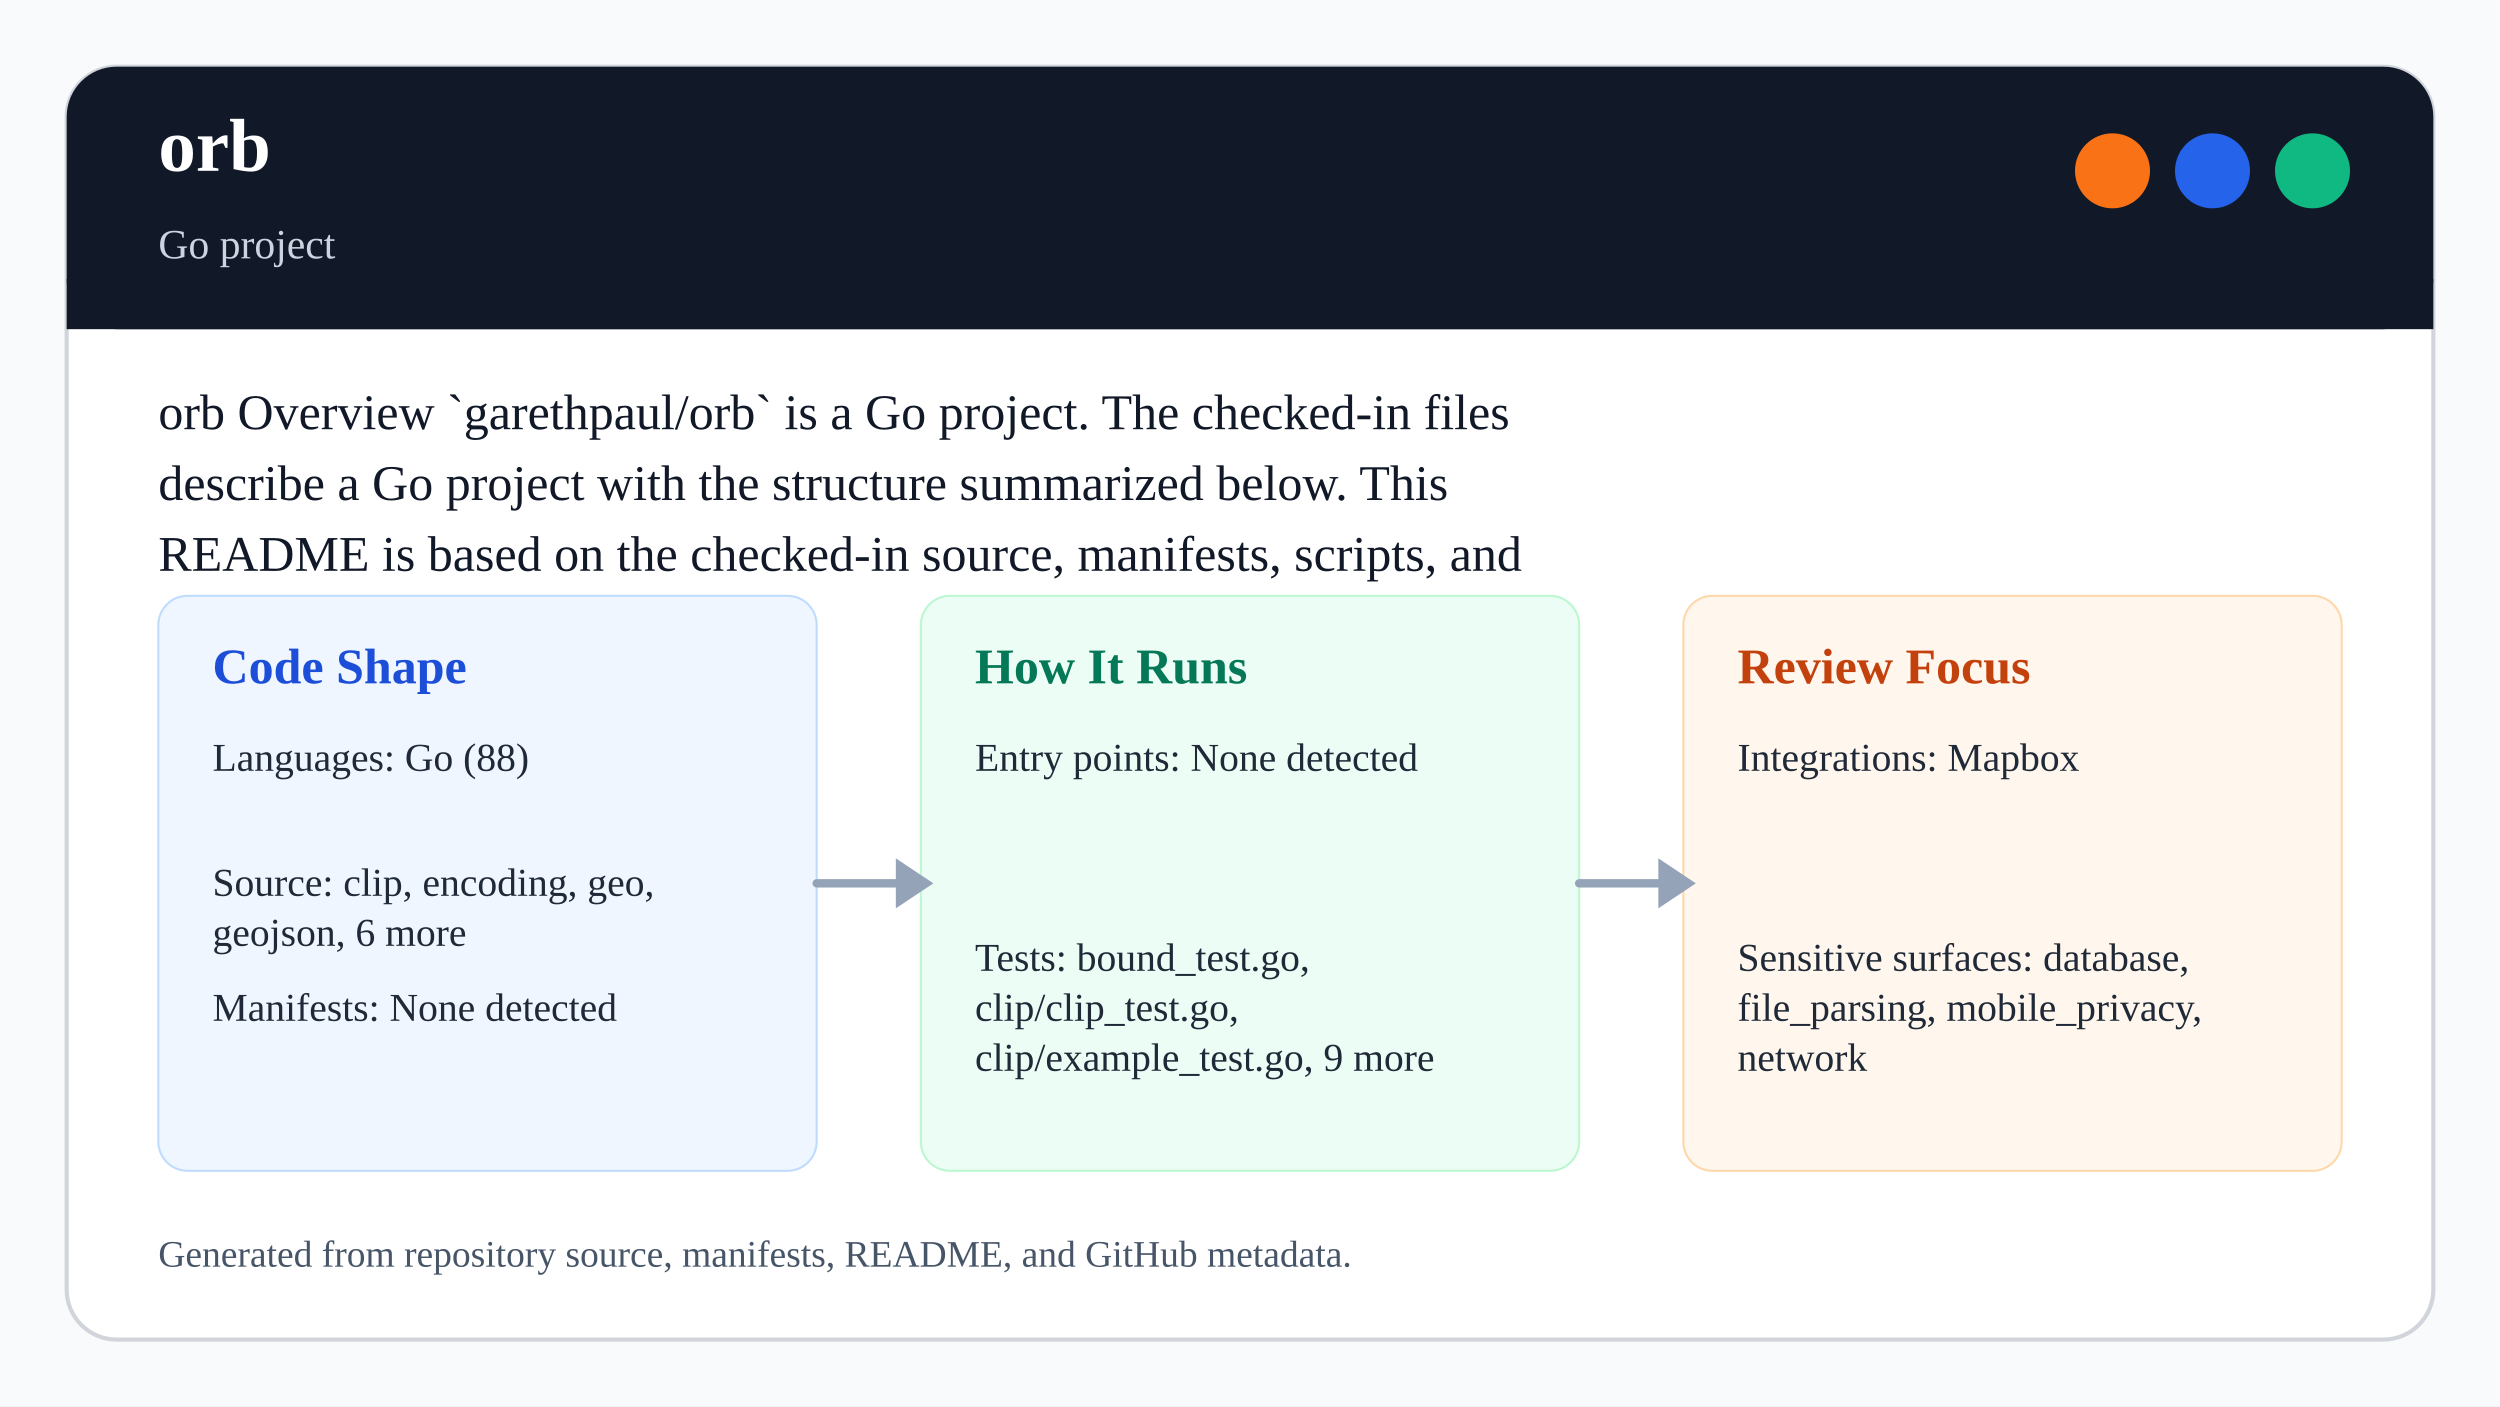
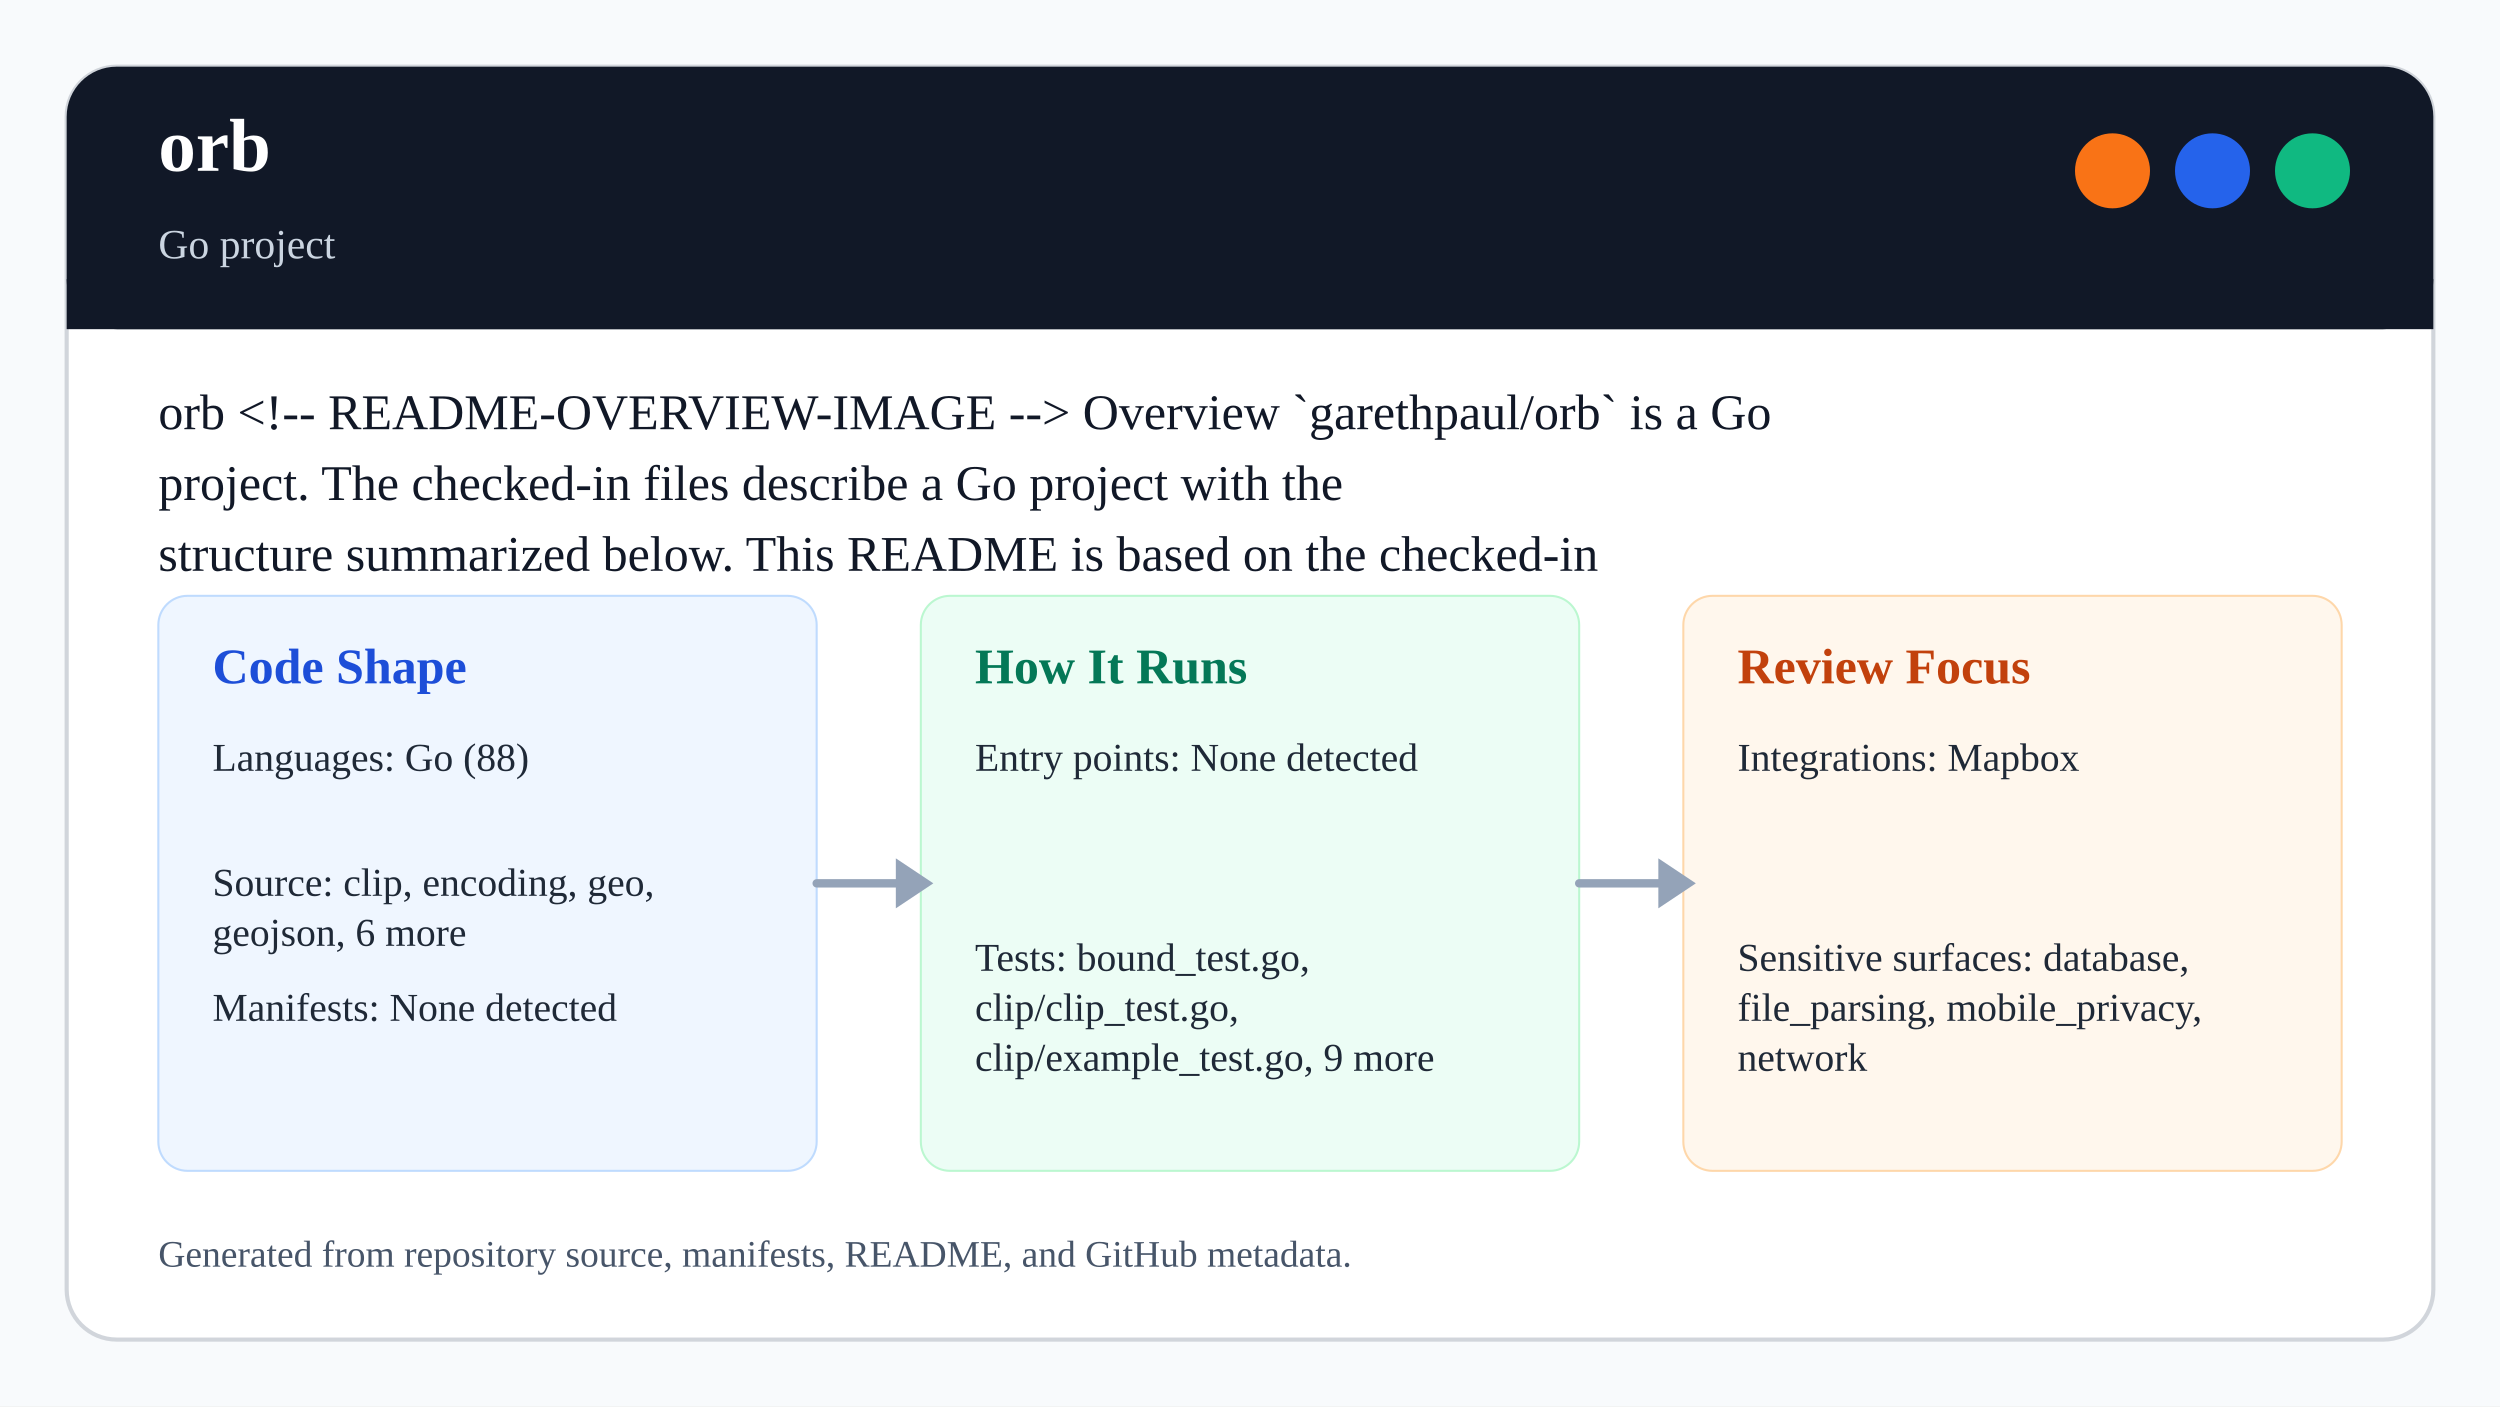
<svg xmlns="http://www.w3.org/2000/svg" width="1200" height="675" viewBox="0 0 1200 675" role="img" aria-labelledby="title desc">
  <rect width="1200" height="675" fill="#f8fafc" />
  <rect x="32" y="32" width="1136" height="611" rx="24" fill="#ffffff" stroke="#d1d5db" stroke-width="2" />
  <rect x="32" y="32" width="1136" height="126" rx="24" fill="#111827" />
  <path d="M32 134h1136v24H32z" fill="#111827" />
  <circle cx="1062" cy="82" r="18" fill="#2563eb" />
  <circle cx="1110" cy="82" r="18" fill="#10b981" />
  <circle cx="1014" cy="82" r="18" fill="#f97316" />
  <text x="76" y="82" font-size="36" fill="#ffffff" font-weight="700">orb</text>
  <text x="76" y="124" font-size="20" fill="#cbd5e1">Go project</text>
-   <text x="76" y="206" font-size="24" fill="#111827">orb Overview `garethpaul/orb` is a Go project. The checked-in files</text>
-   <text x="76" y="240" font-size="24" fill="#111827">describe a Go project with the structure summarized below. This</text>
-   <text x="76" y="274" font-size="24" fill="#111827">README is based on the checked-in source, manifests, scripts, and</text>
+   <text x="76" y="206" font-size="24" fill="#111827">orb &lt;!-- README-OVERVIEW-IMAGE --&gt; Overview `garethpaul/orb` is a Go</text>
+   <text x="76" y="240" font-size="24" fill="#111827">project. The checked-in files describe a Go project with the</text>
+   <text x="76" y="274" font-size="24" fill="#111827">structure summarized below. This README is based on the checked-in</text>
  <rect x="76" y="286" width="316" height="276" rx="14" fill="#eff6ff" stroke="#bfdbfe" />
  <text x="102" y="328" font-size="24" font-weight="700" fill="#1d4ed8">Code Shape</text>
  <text x="102" y="370" font-size="19" fill="#1f2937">Languages: Go (88)</text>
  <text x="102" y="430" font-size="19" fill="#1f2937">Source: clip, encoding, geo,</text>
  <text x="102" y="454" font-size="19" fill="#1f2937">geojson, 6 more</text>
  <text x="102" y="490" font-size="19" fill="#1f2937">Manifests: None detected</text>
  <rect x="442" y="286" width="316" height="276" rx="14" fill="#ecfdf5" stroke="#bbf7d0" />
  <text x="468" y="328" font-size="24" font-weight="700" fill="#047857">How It Runs</text>
  <text x="468" y="370" font-size="19" fill="#1f2937">Entry points: None detected</text>
  <text x="468" y="466" font-size="19" fill="#1f2937">Tests: bound_test.go,</text>
  <text x="468" y="490" font-size="19" fill="#1f2937">clip/clip_test.go,</text>
  <text x="468" y="514" font-size="19" fill="#1f2937">clip/example_test.go, 9 more</text>
  <rect x="808" y="286" width="316" height="276" rx="14" fill="#fff7ed" stroke="#fed7aa" />
  <text x="834" y="328" font-size="24" font-weight="700" fill="#c2410c">Review Focus</text>
  <text x="834" y="370" font-size="19" fill="#1f2937">Integrations: Mapbox</text>
  <text x="834" y="466" font-size="19" fill="#1f2937">Sensitive surfaces: database,</text>
  <text x="834" y="490" font-size="19" fill="#1f2937">file_parsing, mobile_privacy,</text>
  <text x="834" y="514" font-size="19" fill="#1f2937">network</text>
  <path d="M392 424h50" stroke="#94a3b8" stroke-width="4" stroke-linecap="round" />
  <path d="M430 412l18 12-18 12z" fill="#94a3b8" />
  <path d="M758 424h50" stroke="#94a3b8" stroke-width="4" stroke-linecap="round" />
  <path d="M796 412l18 12-18 12z" fill="#94a3b8" />
  <text x="76" y="608" font-size="18" fill="#475569">Generated from repository source, manifests, README, and GitHub metadata.</text>
</svg>
